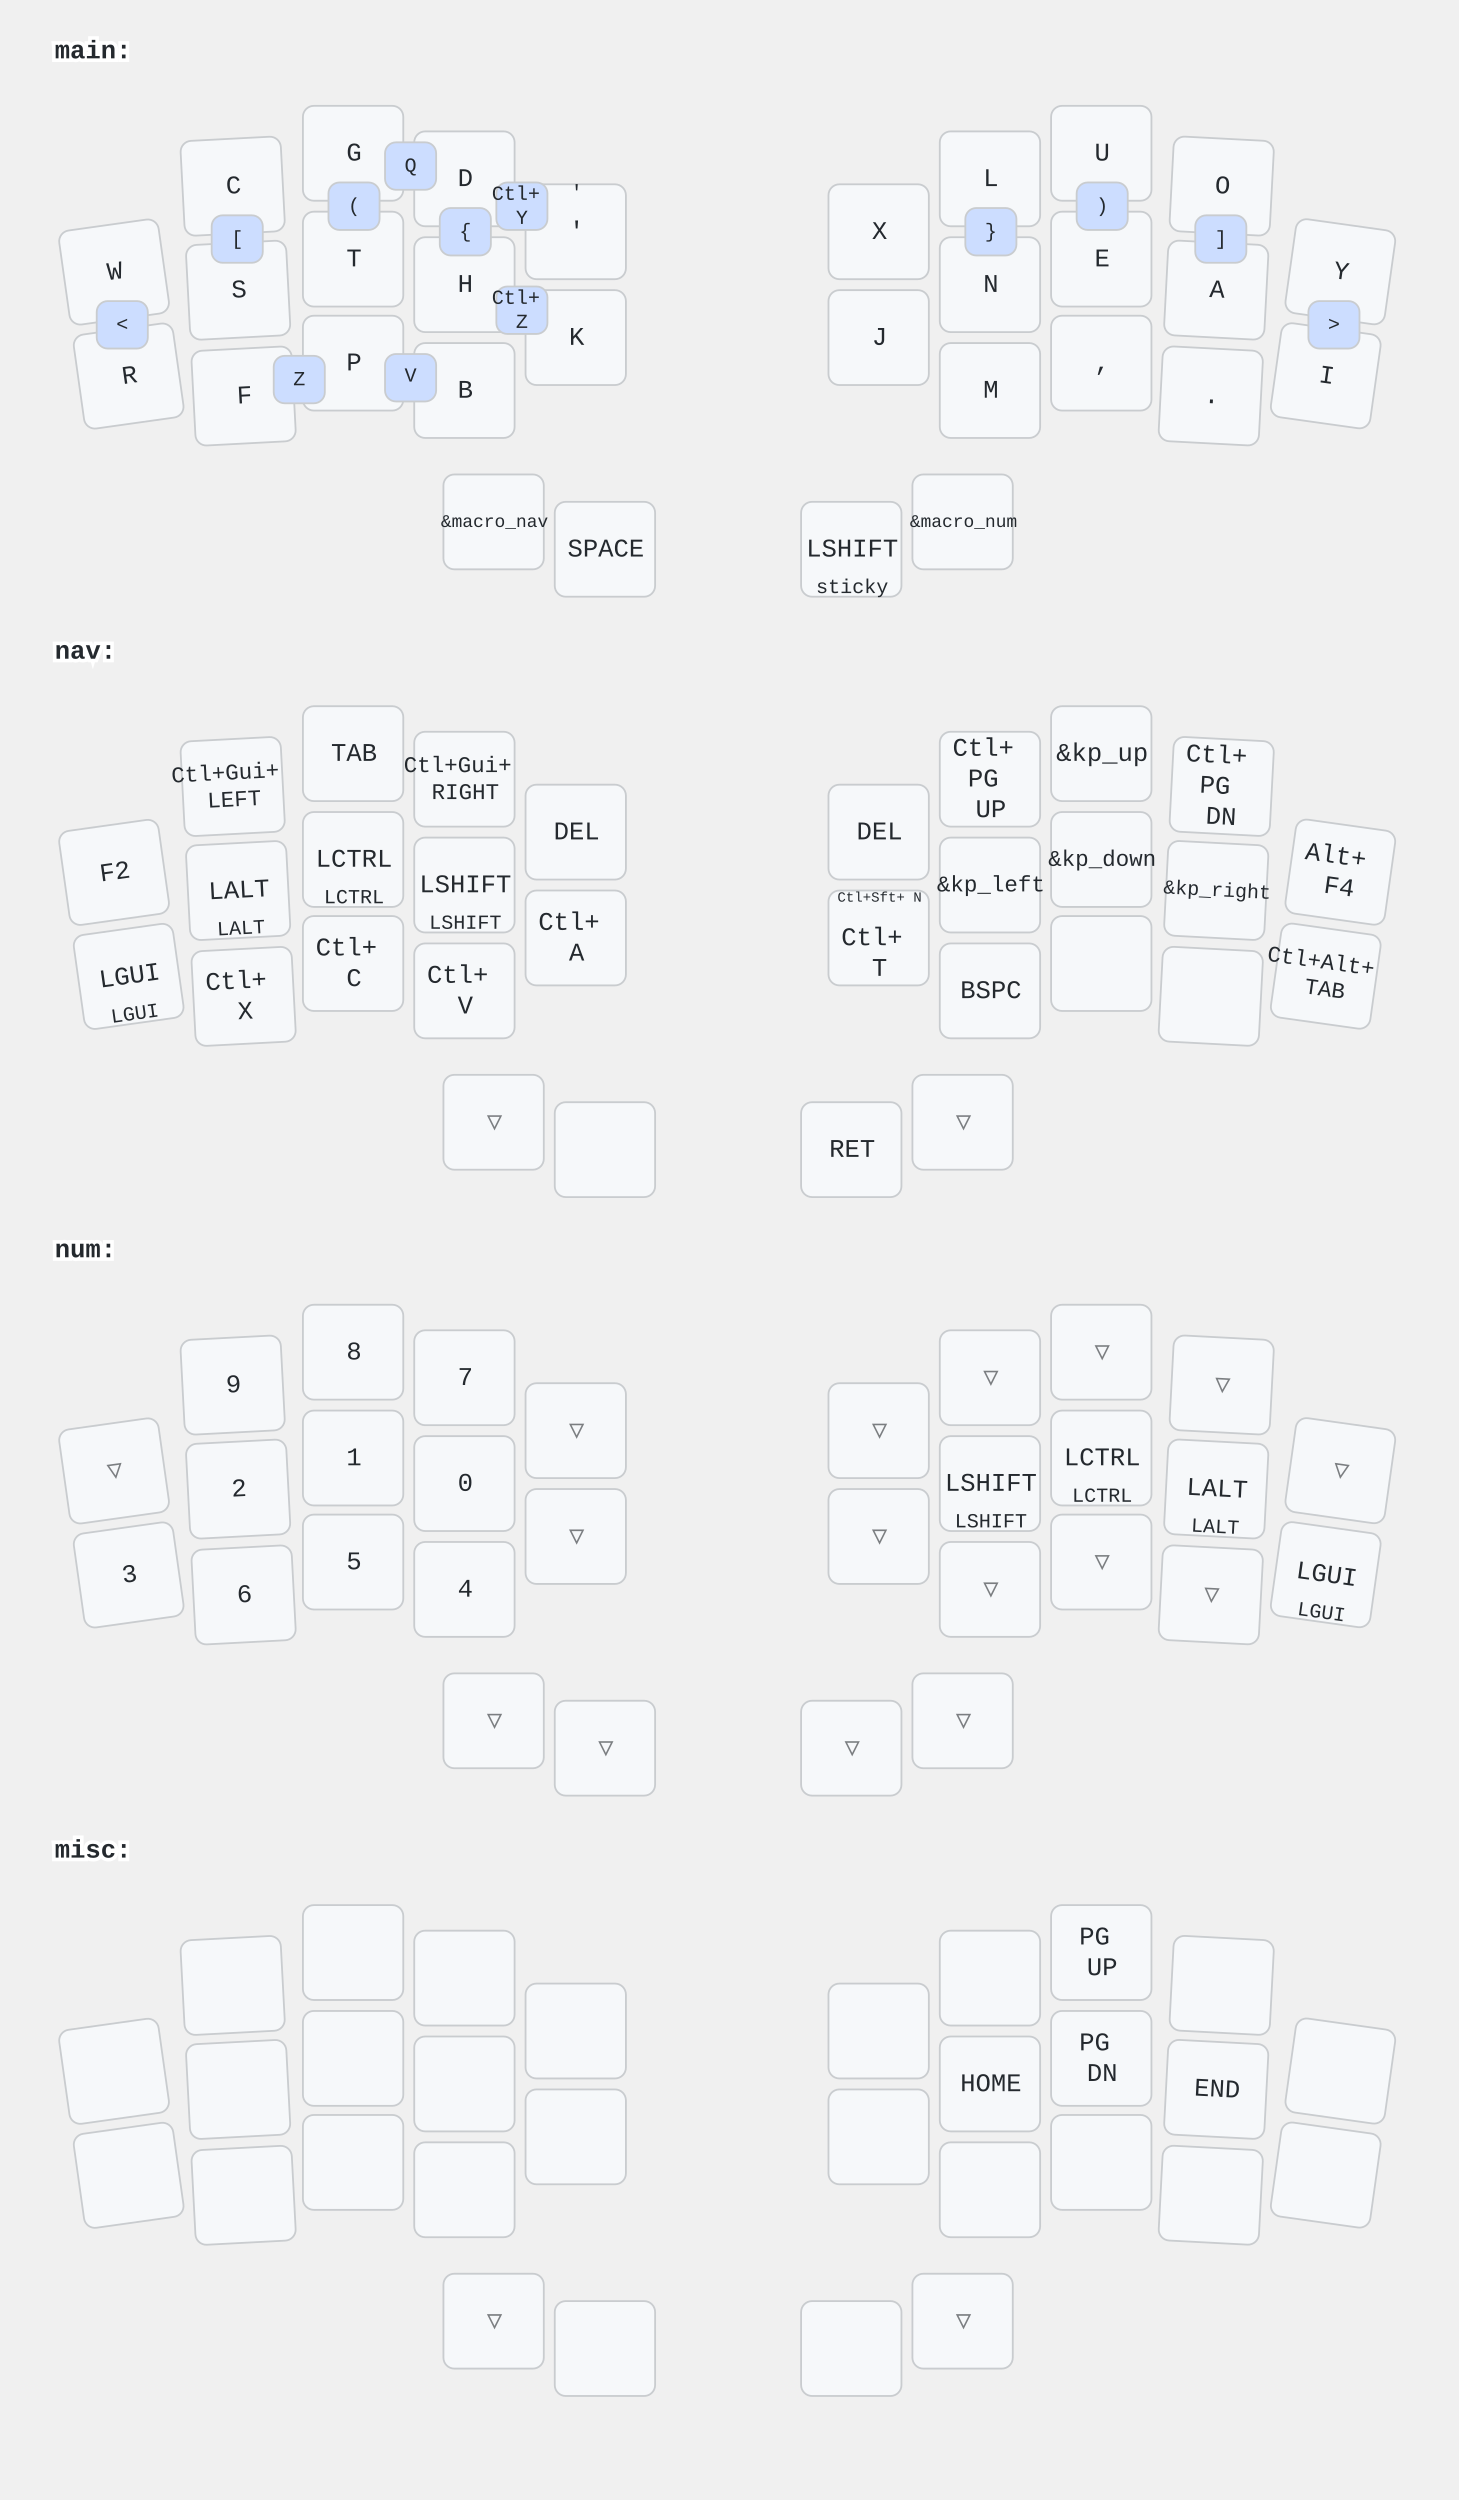
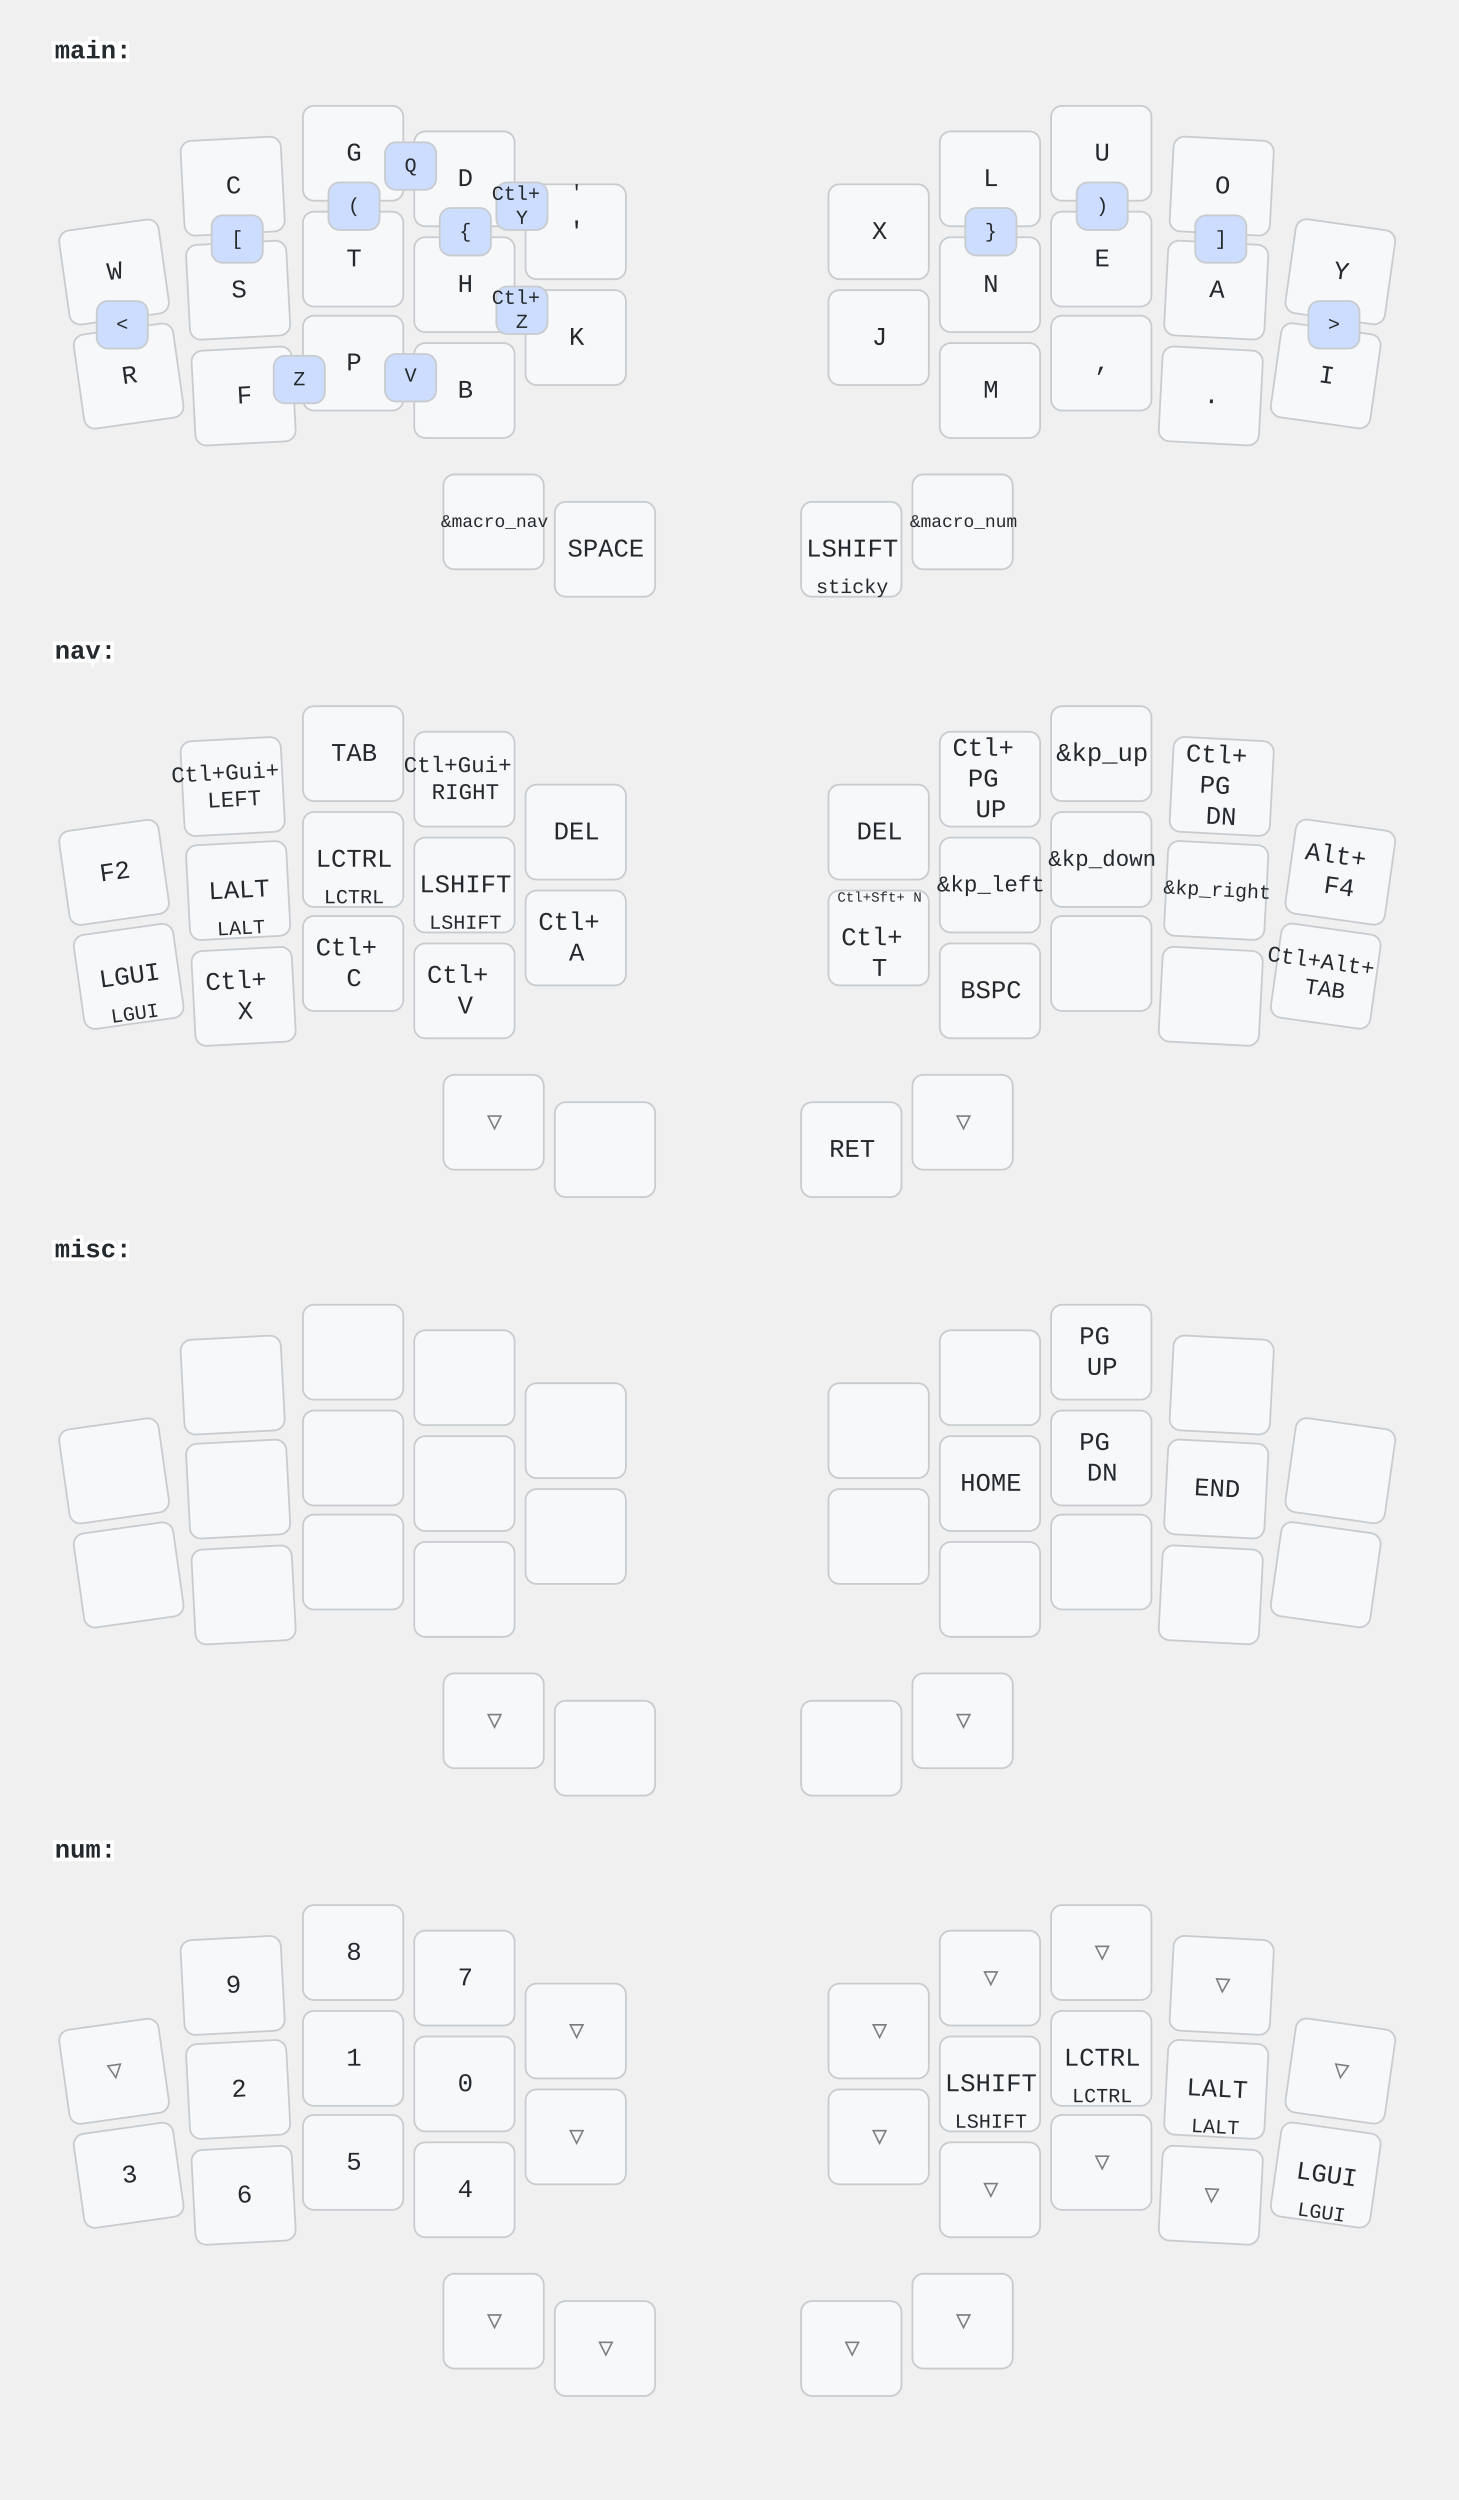
<svg xmlns="http://www.w3.org/2000/svg" width="799" height="1370" viewBox="0 0 799 1370" class="keymap">
  <style>/* inherit to force styles through use tags */
svg path {
    fill: inherit;
}

/* font and background color specifications */
svg.keymap {
    font-family: SFMono-Regular,Consolas,Liberation Mono,Menlo,monospace;
    font-size: 14px;
    font-kerning: normal;
    text-rendering: optimizeLegibility;
    fill: #24292e;
}

/* default key styling */
rect.key {
    fill: #f6f8fa;
}

rect.key, rect.combo {
    stroke: #c9cccf;
    stroke-width: 1;
}

/* default key side styling, only used is draw_key_sides is set */
rect.side {
    filter: brightness(90%);
}

/* color accent for combo boxes */
rect.combo, rect.combo-separate {
    fill: #cdf;
}

/* color accent for held keys */
rect.held, rect.combo.held {
    fill: #fdd;
}

/* color accent for ghost (optional) keys */
rect.ghost, rect.combo.ghost {
    stroke-dasharray: 4, 4;
    stroke-width: 2;
}

text {
    text-anchor: middle;
    dominant-baseline: middle;
}

/* styling for layer labels */
text.label {
    font-weight: bold;
    text-anchor: start;
    stroke: white;
    stroke-width: 4;
    paint-order: stroke;
}

/* styling for optional footer */
text.footer {
    text-anchor: end;
    dominant-baseline: auto;
    stroke: white;
    stroke-width: 4;
    paint-order: stroke;
}

/* styling for combo tap, and key hold/shifted label text */
text.combo, text.hold, text.shifted {
    font-size: 11px;
}

text.hold {
    text-anchor: middle;
    dominant-baseline: auto;
}

text.shifted {
    text-anchor: middle;
    dominant-baseline: hanging;
}

text.layer-activator {
    text-decoration: underline;
}

/* styling for hold/shifted label text in combo box */
text.combo.hold, text.combo.shifted {
    font-size: 8px;
}

/* lighter symbol for transparent keys */
text.trans {
    fill: #7b7e81;
}

/* styling for combo dendrons */
path.combo {
    stroke-width: 1;
    stroke: gray;
    fill: none;
}

/* Start Tabler Icons Cleanup */
/* cannot use height/width with glyphs */
.icon-tabler &gt; path {
    fill: inherit;
    stroke: inherit;
    stroke-width: 2;
}
/* hide tabler's default box */
.icon-tabler &gt; path[stroke="none"][fill="none"] {
    visibility: hidden;
}
/* End Tabler Icons Cleanup */
</style>
  <g transform="translate(30, 0)" class="layer-main">
    <text x="0" y="28" class="label" id="main">main:</text>
    <g transform="translate(0, 56)">
      <g transform="translate(33, 93) rotate(-8.0)" class="key keypos-0">
        <rect rx="6" ry="6" x="-28" y="-26" width="55" height="52" class="key" />
        <text x="0" y="0" class="key tap">W</text>
      </g>
      <g transform="translate(98, 46) rotate(-3.0)" class="key keypos-1">
        <rect rx="6" ry="6" x="-28" y="-26" width="55" height="52" class="key" />
        <text x="0" y="0" class="key tap">C</text>
      </g>
      <g transform="translate(164, 28)" class="key keypos-2">
        <rect rx="6" ry="6" x="-28" y="-26" width="55" height="52" class="key" />
        <text x="0" y="0" class="key tap">G</text>
      </g>
      <g transform="translate(225, 42)" class="key keypos-3">
        <rect rx="6" ry="6" x="-28" y="-26" width="55" height="52" class="key" />
        <text x="0" y="0" class="key tap">D</text>
      </g>
      <g transform="translate(286, 71)" class="key keypos-4">
        <rect rx="6" ry="6" x="-28" y="-26" width="55" height="52" class="key" />
        <text x="0" y="0" class="key tap">'</text>
        <text x="0" y="-24" class="key shifted">'</text>
      </g>
      <g transform="translate(452, 71)" class="key keypos-5">
        <rect rx="6" ry="6" x="-28" y="-26" width="55" height="52" class="key" />
        <text x="0" y="0" class="key tap">X</text>
      </g>
      <g transform="translate(513, 42)" class="key keypos-6">
        <rect rx="6" ry="6" x="-28" y="-26" width="55" height="52" class="key" />
        <text x="0" y="0" class="key tap">L</text>
      </g>
      <g transform="translate(574, 28)" class="key keypos-7">
        <rect rx="6" ry="6" x="-28" y="-26" width="55" height="52" class="key" />
        <text x="0" y="0" class="key tap">U</text>
      </g>
      <g transform="translate(640, 46) rotate(3.0)" class="key keypos-8">
        <rect rx="6" ry="6" x="-28" y="-26" width="55" height="52" class="key" />
        <text x="0" y="0" class="key tap">O</text>
      </g>
      <g transform="translate(705, 93) rotate(8.0)" class="key keypos-9">
        <rect rx="6" ry="6" x="-28" y="-26" width="55" height="52" class="key" />
        <text x="0" y="0" class="key tap">Y</text>
      </g>
      <g transform="translate(41, 150) rotate(-8.0)" class="key keypos-10">
        <rect rx="6" ry="6" x="-28" y="-26" width="55" height="52" class="key" />
        <text x="0" y="0" class="key tap">R</text>
      </g>
      <g transform="translate(101, 103) rotate(-3.0)" class="key keypos-11">
        <rect rx="6" ry="6" x="-28" y="-26" width="55" height="52" class="key" />
        <text x="0" y="0" class="key tap">S</text>
      </g>
      <g transform="translate(164, 86)" class="key keypos-12">
        <rect rx="6" ry="6" x="-28" y="-26" width="55" height="52" class="key" />
        <text x="0" y="0" class="key tap">T</text>
      </g>
      <g transform="translate(225, 100)" class="key keypos-13">
        <rect rx="6" ry="6" x="-28" y="-26" width="55" height="52" class="key" />
        <text x="0" y="0" class="key tap">H</text>
      </g>
      <g transform="translate(286, 129)" class="key keypos-14">
        <rect rx="6" ry="6" x="-28" y="-26" width="55" height="52" class="key" />
        <text x="0" y="0" class="key tap">K</text>
      </g>
      <g transform="translate(452, 129)" class="key keypos-15">
        <rect rx="6" ry="6" x="-28" y="-26" width="55" height="52" class="key" />
        <text x="0" y="0" class="key tap">J</text>
      </g>
      <g transform="translate(513, 100)" class="key keypos-16">
        <rect rx="6" ry="6" x="-28" y="-26" width="55" height="52" class="key" />
        <text x="0" y="0" class="key tap">N</text>
      </g>
      <g transform="translate(574, 86)" class="key keypos-17">
        <rect rx="6" ry="6" x="-28" y="-26" width="55" height="52" class="key" />
        <text x="0" y="0" class="key tap">E</text>
      </g>
      <g transform="translate(637, 103) rotate(3.0)" class="key keypos-18">
        <rect rx="6" ry="6" x="-28" y="-26" width="55" height="52" class="key" />
        <text x="0" y="0" class="key tap">A</text>
      </g>
      <g transform="translate(697, 150) rotate(8.0)" class="key keypos-19">
        <rect rx="6" ry="6" x="-28" y="-26" width="55" height="52" class="key" />
        <text x="0" y="0" class="key tap">I</text>
      </g>
      <g transform="translate(104, 161) rotate(-3.0)" class="key keypos-20">
        <rect rx="6" ry="6" x="-28" y="-26" width="55" height="52" class="key" />
        <text x="0" y="0" class="key tap">F</text>
      </g>
      <g transform="translate(164, 143)" class="key keypos-21">
        <rect rx="6" ry="6" x="-28" y="-26" width="55" height="52" class="key" />
        <text x="0" y="0" class="key tap">P</text>
      </g>
      <g transform="translate(225, 158)" class="key keypos-22">
        <rect rx="6" ry="6" x="-28" y="-26" width="55" height="52" class="key" />
        <text x="0" y="0" class="key tap">B</text>
      </g>
      <g transform="translate(513, 158)" class="key keypos-23">
        <rect rx="6" ry="6" x="-28" y="-26" width="55" height="52" class="key" />
        <text x="0" y="0" class="key tap">M</text>
      </g>
      <g transform="translate(574, 143)" class="key keypos-24">
        <rect rx="6" ry="6" x="-28" y="-26" width="55" height="52" class="key" />
        <text x="0" y="0" class="key tap">,</text>
      </g>
      <g transform="translate(634, 161) rotate(3.0)" class="key keypos-25">
        <rect rx="6" ry="6" x="-28" y="-26" width="55" height="52" class="key" />
        <text x="0" y="0" class="key tap">.</text>
      </g>
      <g transform="translate(241, 230)" class="key keypos-26">
        <rect rx="6" ry="6" x="-28" y="-26" width="55" height="52" class="key" />
        <text x="0" y="0" class="key tap">
          <tspan style="font-size: 70%">&amp;macro_nav</tspan>
        </text>
      </g>
      <g transform="translate(302, 245)" class="key keypos-27">
        <rect rx="6" ry="6" x="-28" y="-26" width="55" height="52" class="key" />
        <text x="0" y="0" class="key tap">SPACE</text>
      </g>
      <g transform="translate(437, 245)" class="key keypos-28">
        <rect rx="6" ry="6" x="-28" y="-26" width="55" height="52" class="key" />
        <text x="0" y="0" class="key tap">LSHIFT</text>
        <text x="0" y="24" class="key hold">sticky</text>
      </g>
      <g transform="translate(498, 230)" class="key keypos-29">
        <rect rx="6" ry="6" x="-28" y="-26" width="55" height="52" class="key" />
        <text x="0" y="0" class="key tap">
          <tspan style="font-size: 70%">&amp;macro_num</tspan>
        </text>
      </g>
      <g class="combo combopos-0">
        <rect rx="6" ry="6" x="181" y="22" width="28" height="26" class="combo" />
        <text x="195" y="35" class="combo tap">Q</text>
      </g>
      <g class="combo combopos-1">
        <rect rx="6" ry="6" x="120" y="139" width="28" height="26" class="combo" />
        <text x="134" y="152" class="combo tap">Z</text>
      </g>
      <g class="combo combopos-2">
        <rect rx="6" ry="6" x="181" y="138" width="28" height="26" class="combo" />
        <text x="195" y="150" class="combo tap">V</text>
      </g>
      <g class="combo combopos-3">
        <rect rx="6" ry="6" x="242" y="44" width="28" height="26" class="combo" />
        <text x="256" y="57" class="combo tap">
          <tspan x="256" dy="-0.6em">Ctl+</tspan>
          <tspan x="256" dy="1.2em">Y</tspan>
        </text>
      </g>
      <g class="combo combopos-4">
        <rect rx="6" ry="6" x="242" y="101" width="28" height="26" class="combo" />
        <text x="256" y="114" class="combo tap">
          <tspan x="256" dy="-0.6em">Ctl+</tspan>
          <tspan x="256" dy="1.2em">Z</tspan>
        </text>
      </g>
      <g class="combo combopos-5">
        <rect rx="6" ry="6" x="23" y="109" width="28" height="26" class="combo" />
        <text x="37" y="122" class="combo tap">&lt;</text>
      </g>
      <g class="combo combopos-6">
        <rect rx="6" ry="6" x="86" y="62" width="28" height="26" class="combo" />
        <text x="100" y="75" class="combo tap">[</text>
      </g>
      <g class="combo combopos-7">
        <rect rx="6" ry="6" x="150" y="44" width="28" height="26" class="combo" />
        <text x="164" y="57" class="combo tap">(</text>
      </g>
      <g class="combo combopos-8">
        <rect rx="6" ry="6" x="211" y="58" width="28" height="26" class="combo" />
        <text x="225" y="71" class="combo tap">{</text>
      </g>
      <g class="combo combopos-9">
        <rect rx="6" ry="6" x="687" y="109" width="28" height="26" class="combo" />
        <text x="701" y="122" class="combo tap">&gt;</text>
      </g>
      <g class="combo combopos-10">
        <rect rx="6" ry="6" x="499" y="58" width="28" height="26" class="combo" />
        <text x="513" y="71" class="combo tap">}</text>
      </g>
      <g class="combo combopos-11">
        <rect rx="6" ry="6" x="560" y="44" width="28" height="26" class="combo" />
        <text x="574" y="57" class="combo tap">)</text>
      </g>
      <g class="combo combopos-12">
        <rect rx="6" ry="6" x="625" y="62" width="28" height="26" class="combo" />
        <text x="639" y="75" class="combo tap">]</text>
      </g>
    </g>
  </g>
  <g transform="translate(30, 329)" class="layer-nav">
    <text x="0" y="28" class="label" id="nav">nav:</text>
    <g transform="translate(0, 56)">
      <g transform="translate(33, 93) rotate(-8.0)" class="key keypos-0">
        <rect rx="6" ry="6" x="-28" y="-26" width="55" height="52" class="key" />
        <text x="0" y="0" class="key tap">F2</text>
      </g>
      <g transform="translate(98, 46) rotate(-3.0)" class="key keypos-1">
        <rect rx="6" ry="6" x="-28" y="-26" width="55" height="52" class="key" />
        <text x="0" y="0" class="key tap">
          <tspan x="0" dy="-0.6em" style="font-size: 88%">Ctl+Gui+</tspan>
          <tspan x="0" dy="1.2em" style="font-size: 88%">LEFT</tspan>
        </text>
      </g>
      <g transform="translate(164, 28)" class="key keypos-2">
        <rect rx="6" ry="6" x="-28" y="-26" width="55" height="52" class="key" />
        <text x="0" y="0" class="key tap">TAB</text>
      </g>
      <g transform="translate(225, 42)" class="key keypos-3">
        <rect rx="6" ry="6" x="-28" y="-26" width="55" height="52" class="key" />
        <text x="0" y="0" class="key tap">
          <tspan x="0" dy="-0.6em" style="font-size: 88%">Ctl+Gui+</tspan>
          <tspan x="0" dy="1.2em" style="font-size: 88%">RIGHT</tspan>
        </text>
      </g>
      <g transform="translate(286, 71)" class="key keypos-4">
        <rect rx="6" ry="6" x="-28" y="-26" width="55" height="52" class="key" />
        <text x="0" y="0" class="key tap">DEL</text>
      </g>
      <g transform="translate(452, 71)" class="key keypos-5">
        <rect rx="6" ry="6" x="-28" y="-26" width="55" height="52" class="key" />
        <text x="0" y="0" class="key tap">DEL</text>
      </g>
      <g transform="translate(513, 42)" class="key keypos-6">
        <rect rx="6" ry="6" x="-28" y="-26" width="55" height="52" class="key" />
        <text x="0" y="0" class="key tap">
          <tspan x="0" dy="-1.2em">Ctl+</tspan>
          <tspan x="0" dy="1.2em">PG</tspan>
          <tspan x="0" dy="1.2em">UP</tspan>
        </text>
      </g>
      <g transform="translate(574, 28)" class="key keypos-7">
        <rect rx="6" ry="6" x="-28" y="-26" width="55" height="52" class="key" />
        <text x="0" y="0" class="key tap">&amp;kp_up</text>
      </g>
      <g transform="translate(640, 46) rotate(3.0)" class="key keypos-8">
        <rect rx="6" ry="6" x="-28" y="-26" width="55" height="52" class="key" />
        <text x="0" y="0" class="key tap">
          <tspan x="0" dy="-1.2em">Ctl+</tspan>
          <tspan x="0" dy="1.2em">PG</tspan>
          <tspan x="0" dy="1.2em">DN</tspan>
        </text>
      </g>
      <g transform="translate(705, 93) rotate(8.0)" class="key keypos-9">
        <rect rx="6" ry="6" x="-28" y="-26" width="55" height="52" class="key" />
        <text x="0" y="0" class="key tap">
          <tspan x="0" dy="-0.6em">Alt+</tspan>
          <tspan x="0" dy="1.2em">F4</tspan>
        </text>
      </g>
      <g transform="translate(41, 150) rotate(-8.0)" class="key keypos-10">
        <rect rx="6" ry="6" x="-28" y="-26" width="55" height="52" class="key" />
        <text x="0" y="0" class="key tap">LGUI</text>
        <text x="0" y="24" class="key hold">LGUI</text>
      </g>
      <g transform="translate(101, 103) rotate(-3.0)" class="key keypos-11">
        <rect rx="6" ry="6" x="-28" y="-26" width="55" height="52" class="key" />
        <text x="0" y="0" class="key tap">LALT</text>
        <text x="0" y="24" class="key hold">LALT</text>
      </g>
      <g transform="translate(164, 86)" class="key keypos-12">
        <rect rx="6" ry="6" x="-28" y="-26" width="55" height="52" class="key" />
        <text x="0" y="0" class="key tap">LCTRL</text>
        <text x="0" y="24" class="key hold">LCTRL</text>
      </g>
      <g transform="translate(225, 100)" class="key keypos-13">
        <rect rx="6" ry="6" x="-28" y="-26" width="55" height="52" class="key" />
        <text x="0" y="0" class="key tap">LSHIFT</text>
        <text x="0" y="24" class="key hold">LSHIFT</text>
      </g>
      <g transform="translate(286, 129)" class="key keypos-14">
        <rect rx="6" ry="6" x="-28" y="-26" width="55" height="52" class="key" />
        <text x="0" y="0" class="key tap">
          <tspan x="0" dy="-0.6em">Ctl+</tspan>
          <tspan x="0" dy="1.2em">A</tspan>
        </text>
      </g>
      <g transform="translate(452, 129)" class="key keypos-15">
        <rect rx="6" ry="6" x="-28" y="-26" width="55" height="52" class="key" />
        <text x="0" y="0" class="key tap">
          <tspan x="0" dy="-0.0em">Ctl+</tspan>
          <tspan x="0" dy="1.2em">T</tspan>
        </text>
        <text x="0" y="-24" class="key shifted">
          <tspan style="font-size: 70%">Ctl+Sft+ N</tspan>
        </text>
      </g>
      <g transform="translate(513, 100)" class="key keypos-16">
        <rect rx="6" ry="6" x="-28" y="-26" width="55" height="52" class="key" />
        <text x="0" y="0" class="key tap">
          <tspan style="font-size: 88%">&amp;kp_left</tspan>
        </text>
      </g>
      <g transform="translate(574, 86)" class="key keypos-17">
        <rect rx="6" ry="6" x="-28" y="-26" width="55" height="52" class="key" />
        <text x="0" y="0" class="key tap">
          <tspan style="font-size: 88%">&amp;kp_down</tspan>
        </text>
      </g>
      <g transform="translate(637, 103) rotate(3.0)" class="key keypos-18">
        <rect rx="6" ry="6" x="-28" y="-26" width="55" height="52" class="key" />
        <text x="0" y="0" class="key tap">
          <tspan style="font-size: 78%">&amp;kp_right</tspan>
        </text>
      </g>
      <g transform="translate(697, 150) rotate(8.0)" class="key keypos-19">
        <rect rx="6" ry="6" x="-28" y="-26" width="55" height="52" class="key" />
        <text x="0" y="0" class="key tap">
          <tspan x="0" dy="-0.6em" style="font-size: 88%">Ctl+Alt+</tspan>
          <tspan x="0" dy="1.2em" style="font-size: 88%">TAB</tspan>
        </text>
      </g>
      <g transform="translate(104, 161) rotate(-3.0)" class="key keypos-20">
        <rect rx="6" ry="6" x="-28" y="-26" width="55" height="52" class="key" />
        <text x="0" y="0" class="key tap">
          <tspan x="0" dy="-0.6em">Ctl+</tspan>
          <tspan x="0" dy="1.2em">X</tspan>
        </text>
      </g>
      <g transform="translate(164, 143)" class="key keypos-21">
        <rect rx="6" ry="6" x="-28" y="-26" width="55" height="52" class="key" />
        <text x="0" y="0" class="key tap">
          <tspan x="0" dy="-0.6em">Ctl+</tspan>
          <tspan x="0" dy="1.2em">C</tspan>
        </text>
      </g>
      <g transform="translate(225, 158)" class="key keypos-22">
        <rect rx="6" ry="6" x="-28" y="-26" width="55" height="52" class="key" />
        <text x="0" y="0" class="key tap">
          <tspan x="0" dy="-0.6em">Ctl+</tspan>
          <tspan x="0" dy="1.2em">V</tspan>
        </text>
      </g>
      <g transform="translate(513, 158)" class="key keypos-23">
        <rect rx="6" ry="6" x="-28" y="-26" width="55" height="52" class="key" />
        <text x="0" y="0" class="key tap">BSPC</text>
      </g>
      <g transform="translate(574, 143)" class="key keypos-24">
        <rect rx="6" ry="6" x="-28" y="-26" width="55" height="52" class="key" />
      </g>
      <g transform="translate(634, 161) rotate(3.0)" class="key keypos-25">
        <rect rx="6" ry="6" x="-28" y="-26" width="55" height="52" class="key" />
      </g>
      <g transform="translate(241, 230)" class="key trans keypos-26">
        <rect rx="6" ry="6" x="-28" y="-26" width="55" height="52" class="key trans" />
        <text x="0" y="0" class="key trans tap">▽</text>
      </g>
      <g transform="translate(302, 245)" class="key keypos-27">
        <rect rx="6" ry="6" x="-28" y="-26" width="55" height="52" class="key" />
      </g>
      <g transform="translate(437, 245)" class="key keypos-28">
        <rect rx="6" ry="6" x="-28" y="-26" width="55" height="52" class="key" />
        <text x="0" y="0" class="key tap">RET</text>
      </g>
      <g transform="translate(498, 230)" class="key trans keypos-29">
        <rect rx="6" ry="6" x="-28" y="-26" width="55" height="52" class="key trans" />
        <text x="0" y="0" class="key trans tap">▽</text>
      </g>
    </g>
  </g>
-   <g transform="translate(30, 657)" class="layer-num">
+   <g transform="translate(30, 657)" class="layer-misc">
+     <text x="0" y="28" class="label" id="misc">misc:</text>
+     <g transform="translate(0, 56)">
+       <g transform="translate(33, 93) rotate(-8.0)" class="key keypos-0">
+         <rect rx="6" ry="6" x="-28" y="-26" width="55" height="52" class="key" />
+       </g>
+       <g transform="translate(98, 46) rotate(-3.0)" class="key keypos-1">
+         <rect rx="6" ry="6" x="-28" y="-26" width="55" height="52" class="key" />
+       </g>
+       <g transform="translate(164, 28)" class="key keypos-2">
+         <rect rx="6" ry="6" x="-28" y="-26" width="55" height="52" class="key" />
+       </g>
+       <g transform="translate(225, 42)" class="key keypos-3">
+         <rect rx="6" ry="6" x="-28" y="-26" width="55" height="52" class="key" />
+       </g>
+       <g transform="translate(286, 71)" class="key keypos-4">
+         <rect rx="6" ry="6" x="-28" y="-26" width="55" height="52" class="key" />
+       </g>
+       <g transform="translate(452, 71)" class="key keypos-5">
+         <rect rx="6" ry="6" x="-28" y="-26" width="55" height="52" class="key" />
+       </g>
+       <g transform="translate(513, 42)" class="key keypos-6">
+         <rect rx="6" ry="6" x="-28" y="-26" width="55" height="52" class="key" />
+       </g>
+       <g transform="translate(574, 28)" class="key keypos-7">
+         <rect rx="6" ry="6" x="-28" y="-26" width="55" height="52" class="key" />
+         <text x="0" y="0" class="key tap">
+           <tspan x="0" dy="-0.6em">PG</tspan>
+           <tspan x="0" dy="1.2em">UP</tspan>
+         </text>
+       </g>
+       <g transform="translate(640, 46) rotate(3.0)" class="key keypos-8">
+         <rect rx="6" ry="6" x="-28" y="-26" width="55" height="52" class="key" />
+       </g>
+       <g transform="translate(705, 93) rotate(8.0)" class="key keypos-9">
+         <rect rx="6" ry="6" x="-28" y="-26" width="55" height="52" class="key" />
+       </g>
+       <g transform="translate(41, 150) rotate(-8.0)" class="key keypos-10">
+         <rect rx="6" ry="6" x="-28" y="-26" width="55" height="52" class="key" />
+       </g>
+       <g transform="translate(101, 103) rotate(-3.0)" class="key keypos-11">
+         <rect rx="6" ry="6" x="-28" y="-26" width="55" height="52" class="key" />
+       </g>
+       <g transform="translate(164, 86)" class="key keypos-12">
+         <rect rx="6" ry="6" x="-28" y="-26" width="55" height="52" class="key" />
+       </g>
+       <g transform="translate(225, 100)" class="key keypos-13">
+         <rect rx="6" ry="6" x="-28" y="-26" width="55" height="52" class="key" />
+       </g>
+       <g transform="translate(286, 129)" class="key keypos-14">
+         <rect rx="6" ry="6" x="-28" y="-26" width="55" height="52" class="key" />
+       </g>
+       <g transform="translate(452, 129)" class="key keypos-15">
+         <rect rx="6" ry="6" x="-28" y="-26" width="55" height="52" class="key" />
+       </g>
+       <g transform="translate(513, 100)" class="key keypos-16">
+         <rect rx="6" ry="6" x="-28" y="-26" width="55" height="52" class="key" />
+         <text x="0" y="0" class="key tap">HOME</text>
+       </g>
+       <g transform="translate(574, 86)" class="key keypos-17">
+         <rect rx="6" ry="6" x="-28" y="-26" width="55" height="52" class="key" />
+         <text x="0" y="0" class="key tap">
+           <tspan x="0" dy="-0.6em">PG</tspan>
+           <tspan x="0" dy="1.2em">DN</tspan>
+         </text>
+       </g>
+       <g transform="translate(637, 103) rotate(3.0)" class="key keypos-18">
+         <rect rx="6" ry="6" x="-28" y="-26" width="55" height="52" class="key" />
+         <text x="0" y="0" class="key tap">END</text>
+       </g>
+       <g transform="translate(697, 150) rotate(8.0)" class="key keypos-19">
+         <rect rx="6" ry="6" x="-28" y="-26" width="55" height="52" class="key" />
+       </g>
+       <g transform="translate(104, 161) rotate(-3.0)" class="key keypos-20">
+         <rect rx="6" ry="6" x="-28" y="-26" width="55" height="52" class="key" />
+       </g>
+       <g transform="translate(164, 143)" class="key keypos-21">
+         <rect rx="6" ry="6" x="-28" y="-26" width="55" height="52" class="key" />
+       </g>
+       <g transform="translate(225, 158)" class="key keypos-22">
+         <rect rx="6" ry="6" x="-28" y="-26" width="55" height="52" class="key" />
+       </g>
+       <g transform="translate(513, 158)" class="key keypos-23">
+         <rect rx="6" ry="6" x="-28" y="-26" width="55" height="52" class="key" />
+       </g>
+       <g transform="translate(574, 143)" class="key keypos-24">
+         <rect rx="6" ry="6" x="-28" y="-26" width="55" height="52" class="key" />
+       </g>
+       <g transform="translate(634, 161) rotate(3.0)" class="key keypos-25">
+         <rect rx="6" ry="6" x="-28" y="-26" width="55" height="52" class="key" />
+       </g>
+       <g transform="translate(241, 230)" class="key trans keypos-26">
+         <rect rx="6" ry="6" x="-28" y="-26" width="55" height="52" class="key trans" />
+         <text x="0" y="0" class="key trans tap">▽</text>
+       </g>
+       <g transform="translate(302, 245)" class="key keypos-27">
+         <rect rx="6" ry="6" x="-28" y="-26" width="55" height="52" class="key" />
+       </g>
+       <g transform="translate(437, 245)" class="key keypos-28">
+         <rect rx="6" ry="6" x="-28" y="-26" width="55" height="52" class="key" />
+       </g>
+       <g transform="translate(498, 230)" class="key trans keypos-29">
+         <rect rx="6" ry="6" x="-28" y="-26" width="55" height="52" class="key trans" />
+         <text x="0" y="0" class="key trans tap">▽</text>
+       </g>
+     </g>
+   </g>
+   <g transform="translate(30, 986)" class="layer-num">
    <text x="0" y="28" class="label" id="num">num:</text>
    <g transform="translate(0, 56)">
      <g transform="translate(33, 93) rotate(-8.0)" class="key trans keypos-0">
        <rect rx="6" ry="6" x="-28" y="-26" width="55" height="52" class="key trans" />
        <text x="0" y="0" class="key trans tap">▽</text>
      </g>
      <g transform="translate(98, 46) rotate(-3.0)" class="key keypos-1">
        <rect rx="6" ry="6" x="-28" y="-26" width="55" height="52" class="key" />
        <text x="0" y="0" class="key tap">9</text>
      </g>
      <g transform="translate(164, 28)" class="key keypos-2">
        <rect rx="6" ry="6" x="-28" y="-26" width="55" height="52" class="key" />
        <text x="0" y="0" class="key tap">8</text>
      </g>
      <g transform="translate(225, 42)" class="key keypos-3">
        <rect rx="6" ry="6" x="-28" y="-26" width="55" height="52" class="key" />
        <text x="0" y="0" class="key tap">7</text>
      </g>
      <g transform="translate(286, 71)" class="key trans keypos-4">
        <rect rx="6" ry="6" x="-28" y="-26" width="55" height="52" class="key trans" />
        <text x="0" y="0" class="key trans tap">▽</text>
      </g>
      <g transform="translate(452, 71)" class="key trans keypos-5">
        <rect rx="6" ry="6" x="-28" y="-26" width="55" height="52" class="key trans" />
        <text x="0" y="0" class="key trans tap">▽</text>
      </g>
      <g transform="translate(513, 42)" class="key trans keypos-6">
        <rect rx="6" ry="6" x="-28" y="-26" width="55" height="52" class="key trans" />
        <text x="0" y="0" class="key trans tap">▽</text>
      </g>
      <g transform="translate(574, 28)" class="key trans keypos-7">
        <rect rx="6" ry="6" x="-28" y="-26" width="55" height="52" class="key trans" />
        <text x="0" y="0" class="key trans tap">▽</text>
      </g>
      <g transform="translate(640, 46) rotate(3.0)" class="key trans keypos-8">
        <rect rx="6" ry="6" x="-28" y="-26" width="55" height="52" class="key trans" />
        <text x="0" y="0" class="key trans tap">▽</text>
      </g>
      <g transform="translate(705, 93) rotate(8.0)" class="key trans keypos-9">
        <rect rx="6" ry="6" x="-28" y="-26" width="55" height="52" class="key trans" />
        <text x="0" y="0" class="key trans tap">▽</text>
      </g>
      <g transform="translate(41, 150) rotate(-8.0)" class="key keypos-10">
        <rect rx="6" ry="6" x="-28" y="-26" width="55" height="52" class="key" />
        <text x="0" y="0" class="key tap">3</text>
      </g>
      <g transform="translate(101, 103) rotate(-3.0)" class="key keypos-11">
        <rect rx="6" ry="6" x="-28" y="-26" width="55" height="52" class="key" />
        <text x="0" y="0" class="key tap">2</text>
      </g>
      <g transform="translate(164, 86)" class="key keypos-12">
        <rect rx="6" ry="6" x="-28" y="-26" width="55" height="52" class="key" />
        <text x="0" y="0" class="key tap">1</text>
      </g>
      <g transform="translate(225, 100)" class="key keypos-13">
        <rect rx="6" ry="6" x="-28" y="-26" width="55" height="52" class="key" />
        <text x="0" y="0" class="key tap">0</text>
      </g>
      <g transform="translate(286, 129)" class="key trans keypos-14">
        <rect rx="6" ry="6" x="-28" y="-26" width="55" height="52" class="key trans" />
        <text x="0" y="0" class="key trans tap">▽</text>
      </g>
      <g transform="translate(452, 129)" class="key trans keypos-15">
        <rect rx="6" ry="6" x="-28" y="-26" width="55" height="52" class="key trans" />
        <text x="0" y="0" class="key trans tap">▽</text>
      </g>
      <g transform="translate(513, 100)" class="key keypos-16">
        <rect rx="6" ry="6" x="-28" y="-26" width="55" height="52" class="key" />
        <text x="0" y="0" class="key tap">LSHIFT</text>
        <text x="0" y="24" class="key hold">LSHIFT</text>
      </g>
      <g transform="translate(574, 86)" class="key keypos-17">
        <rect rx="6" ry="6" x="-28" y="-26" width="55" height="52" class="key" />
        <text x="0" y="0" class="key tap">LCTRL</text>
        <text x="0" y="24" class="key hold">LCTRL</text>
      </g>
      <g transform="translate(637, 103) rotate(3.0)" class="key keypos-18">
        <rect rx="6" ry="6" x="-28" y="-26" width="55" height="52" class="key" />
        <text x="0" y="0" class="key tap">LALT</text>
        <text x="0" y="24" class="key hold">LALT</text>
      </g>
      <g transform="translate(697, 150) rotate(8.0)" class="key keypos-19">
        <rect rx="6" ry="6" x="-28" y="-26" width="55" height="52" class="key" />
        <text x="0" y="0" class="key tap">LGUI</text>
        <text x="0" y="24" class="key hold">LGUI</text>
      </g>
      <g transform="translate(104, 161) rotate(-3.0)" class="key keypos-20">
        <rect rx="6" ry="6" x="-28" y="-26" width="55" height="52" class="key" />
        <text x="0" y="0" class="key tap">6</text>
      </g>
      <g transform="translate(164, 143)" class="key keypos-21">
        <rect rx="6" ry="6" x="-28" y="-26" width="55" height="52" class="key" />
        <text x="0" y="0" class="key tap">5</text>
      </g>
      <g transform="translate(225, 158)" class="key keypos-22">
        <rect rx="6" ry="6" x="-28" y="-26" width="55" height="52" class="key" />
        <text x="0" y="0" class="key tap">4</text>
      </g>
      <g transform="translate(513, 158)" class="key trans keypos-23">
        <rect rx="6" ry="6" x="-28" y="-26" width="55" height="52" class="key trans" />
        <text x="0" y="0" class="key trans tap">▽</text>
      </g>
      <g transform="translate(574, 143)" class="key trans keypos-24">
        <rect rx="6" ry="6" x="-28" y="-26" width="55" height="52" class="key trans" />
        <text x="0" y="0" class="key trans tap">▽</text>
      </g>
      <g transform="translate(634, 161) rotate(3.0)" class="key trans keypos-25">
        <rect rx="6" ry="6" x="-28" y="-26" width="55" height="52" class="key trans" />
        <text x="0" y="0" class="key trans tap">▽</text>
      </g>
      <g transform="translate(241, 230)" class="key trans keypos-26">
        <rect rx="6" ry="6" x="-28" y="-26" width="55" height="52" class="key trans" />
        <text x="0" y="0" class="key trans tap">▽</text>
      </g>
      <g transform="translate(302, 245)" class="key trans keypos-27">
        <rect rx="6" ry="6" x="-28" y="-26" width="55" height="52" class="key trans" />
        <text x="0" y="0" class="key trans tap">▽</text>
      </g>
      <g transform="translate(437, 245)" class="key trans keypos-28">
        <rect rx="6" ry="6" x="-28" y="-26" width="55" height="52" class="key trans" />
        <text x="0" y="0" class="key trans tap">▽</text>
      </g>
      <g transform="translate(498, 230)" class="key trans keypos-29">
        <rect rx="6" ry="6" x="-28" y="-26" width="55" height="52" class="key trans" />
        <text x="0" y="0" class="key trans tap">▽</text>
      </g>
    </g>
  </g>
-   <g transform="translate(30, 986)" class="layer-misc">
-     <text x="0" y="28" class="label" id="misc">misc:</text>
-     <g transform="translate(0, 56)">
-       <g transform="translate(33, 93) rotate(-8.0)" class="key keypos-0">
-         <rect rx="6" ry="6" x="-28" y="-26" width="55" height="52" class="key" />
-       </g>
-       <g transform="translate(98, 46) rotate(-3.0)" class="key keypos-1">
-         <rect rx="6" ry="6" x="-28" y="-26" width="55" height="52" class="key" />
-       </g>
-       <g transform="translate(164, 28)" class="key keypos-2">
-         <rect rx="6" ry="6" x="-28" y="-26" width="55" height="52" class="key" />
-       </g>
-       <g transform="translate(225, 42)" class="key keypos-3">
-         <rect rx="6" ry="6" x="-28" y="-26" width="55" height="52" class="key" />
-       </g>
-       <g transform="translate(286, 71)" class="key keypos-4">
-         <rect rx="6" ry="6" x="-28" y="-26" width="55" height="52" class="key" />
-       </g>
-       <g transform="translate(452, 71)" class="key keypos-5">
-         <rect rx="6" ry="6" x="-28" y="-26" width="55" height="52" class="key" />
-       </g>
-       <g transform="translate(513, 42)" class="key keypos-6">
-         <rect rx="6" ry="6" x="-28" y="-26" width="55" height="52" class="key" />
-       </g>
-       <g transform="translate(574, 28)" class="key keypos-7">
-         <rect rx="6" ry="6" x="-28" y="-26" width="55" height="52" class="key" />
-         <text x="0" y="0" class="key tap">
-           <tspan x="0" dy="-0.6em">PG</tspan>
-           <tspan x="0" dy="1.2em">UP</tspan>
-         </text>
-       </g>
-       <g transform="translate(640, 46) rotate(3.0)" class="key keypos-8">
-         <rect rx="6" ry="6" x="-28" y="-26" width="55" height="52" class="key" />
-       </g>
-       <g transform="translate(705, 93) rotate(8.0)" class="key keypos-9">
-         <rect rx="6" ry="6" x="-28" y="-26" width="55" height="52" class="key" />
-       </g>
-       <g transform="translate(41, 150) rotate(-8.0)" class="key keypos-10">
-         <rect rx="6" ry="6" x="-28" y="-26" width="55" height="52" class="key" />
-       </g>
-       <g transform="translate(101, 103) rotate(-3.0)" class="key keypos-11">
-         <rect rx="6" ry="6" x="-28" y="-26" width="55" height="52" class="key" />
-       </g>
-       <g transform="translate(164, 86)" class="key keypos-12">
-         <rect rx="6" ry="6" x="-28" y="-26" width="55" height="52" class="key" />
-       </g>
-       <g transform="translate(225, 100)" class="key keypos-13">
-         <rect rx="6" ry="6" x="-28" y="-26" width="55" height="52" class="key" />
-       </g>
-       <g transform="translate(286, 129)" class="key keypos-14">
-         <rect rx="6" ry="6" x="-28" y="-26" width="55" height="52" class="key" />
-       </g>
-       <g transform="translate(452, 129)" class="key keypos-15">
-         <rect rx="6" ry="6" x="-28" y="-26" width="55" height="52" class="key" />
-       </g>
-       <g transform="translate(513, 100)" class="key keypos-16">
-         <rect rx="6" ry="6" x="-28" y="-26" width="55" height="52" class="key" />
-         <text x="0" y="0" class="key tap">HOME</text>
-       </g>
-       <g transform="translate(574, 86)" class="key keypos-17">
-         <rect rx="6" ry="6" x="-28" y="-26" width="55" height="52" class="key" />
-         <text x="0" y="0" class="key tap">
-           <tspan x="0" dy="-0.6em">PG</tspan>
-           <tspan x="0" dy="1.2em">DN</tspan>
-         </text>
-       </g>
-       <g transform="translate(637, 103) rotate(3.0)" class="key keypos-18">
-         <rect rx="6" ry="6" x="-28" y="-26" width="55" height="52" class="key" />
-         <text x="0" y="0" class="key tap">END</text>
-       </g>
-       <g transform="translate(697, 150) rotate(8.0)" class="key keypos-19">
-         <rect rx="6" ry="6" x="-28" y="-26" width="55" height="52" class="key" />
-       </g>
-       <g transform="translate(104, 161) rotate(-3.0)" class="key keypos-20">
-         <rect rx="6" ry="6" x="-28" y="-26" width="55" height="52" class="key" />
-       </g>
-       <g transform="translate(164, 143)" class="key keypos-21">
-         <rect rx="6" ry="6" x="-28" y="-26" width="55" height="52" class="key" />
-       </g>
-       <g transform="translate(225, 158)" class="key keypos-22">
-         <rect rx="6" ry="6" x="-28" y="-26" width="55" height="52" class="key" />
-       </g>
-       <g transform="translate(513, 158)" class="key keypos-23">
-         <rect rx="6" ry="6" x="-28" y="-26" width="55" height="52" class="key" />
-       </g>
-       <g transform="translate(574, 143)" class="key keypos-24">
-         <rect rx="6" ry="6" x="-28" y="-26" width="55" height="52" class="key" />
-       </g>
-       <g transform="translate(634, 161) rotate(3.0)" class="key keypos-25">
-         <rect rx="6" ry="6" x="-28" y="-26" width="55" height="52" class="key" />
-       </g>
-       <g transform="translate(241, 230)" class="key trans keypos-26">
-         <rect rx="6" ry="6" x="-28" y="-26" width="55" height="52" class="key trans" />
-         <text x="0" y="0" class="key trans tap">▽</text>
-       </g>
-       <g transform="translate(302, 245)" class="key keypos-27">
-         <rect rx="6" ry="6" x="-28" y="-26" width="55" height="52" class="key" />
-       </g>
-       <g transform="translate(437, 245)" class="key keypos-28">
-         <rect rx="6" ry="6" x="-28" y="-26" width="55" height="52" class="key" />
-       </g>
-       <g transform="translate(498, 230)" class="key trans keypos-29">
-         <rect rx="6" ry="6" x="-28" y="-26" width="55" height="52" class="key trans" />
-         <text x="0" y="0" class="key trans tap">▽</text>
-       </g>
-     </g>
-   </g>
</svg>
